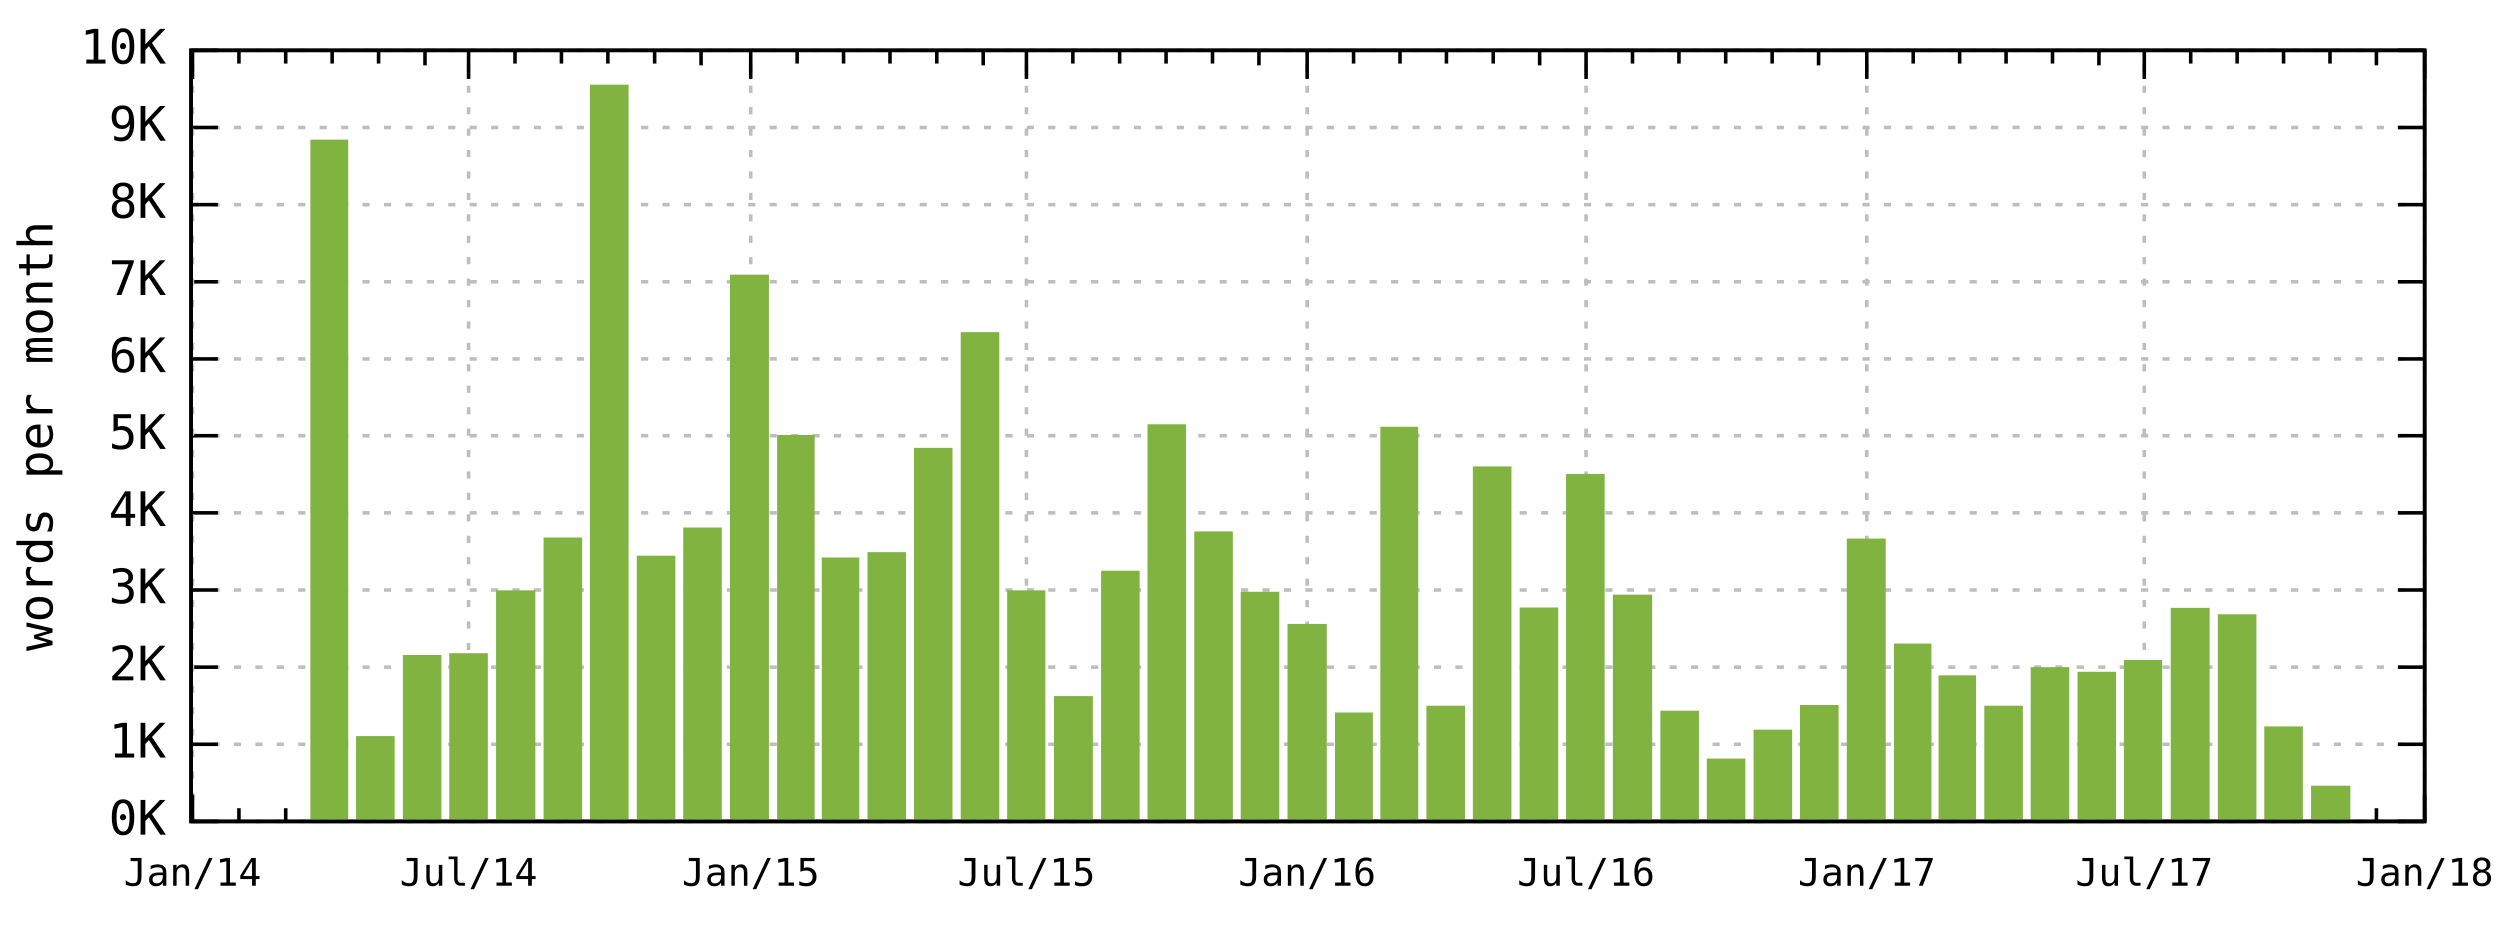
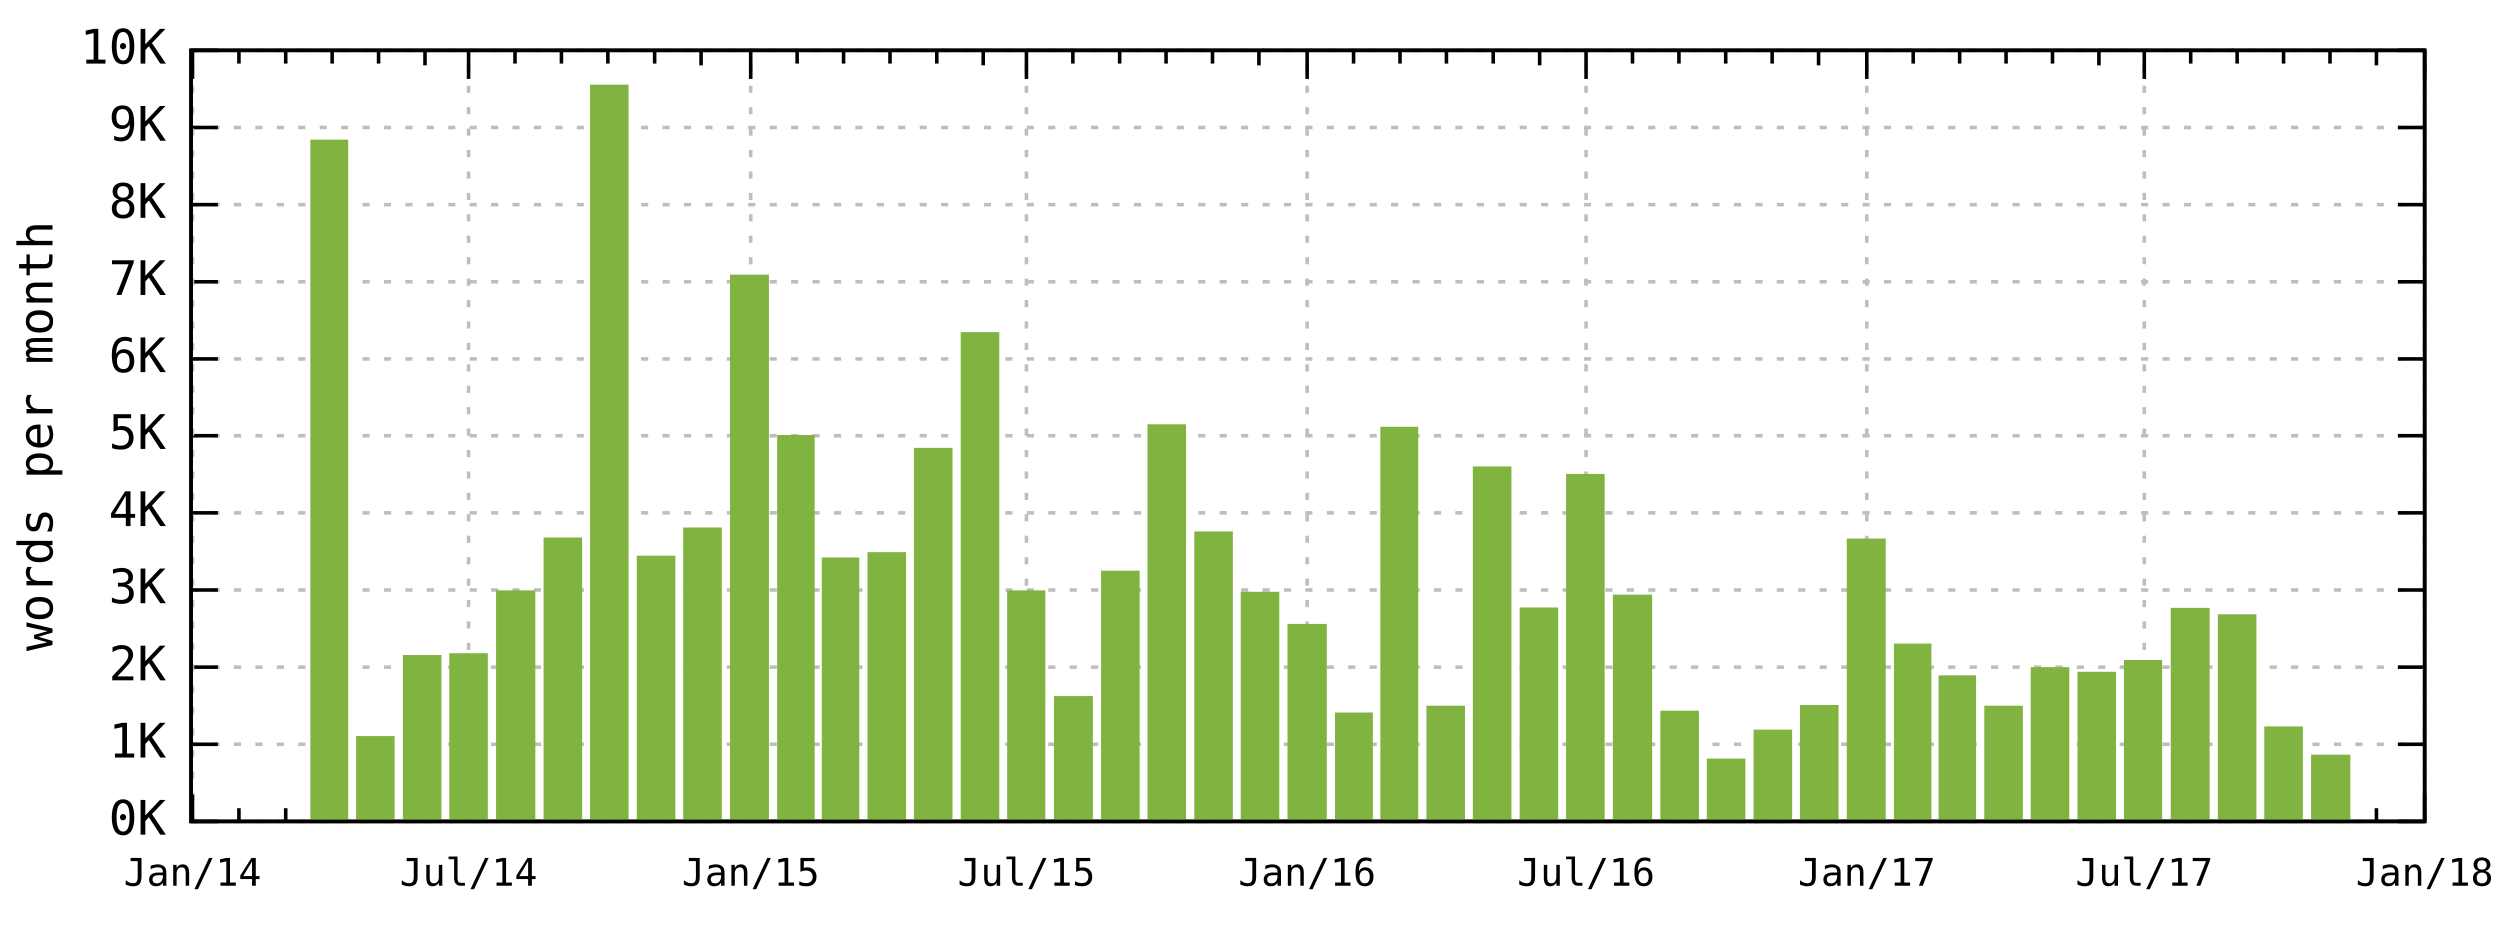
<svg xmlns="http://www.w3.org/2000/svg" xmlns:xlink="http://www.w3.org/1999/xlink" width="700" height="260" viewBox="0 0 700 260">
  <g id="gnuplot_canvas">
    <rect x="0" y="0" width="700" height="260" fill="none" />
    <defs>
      <circle id="gpDot" r="0.5" stroke-width="0.5" />
      <path id="gpPt0" stroke-width="0.267" stroke="currentColor" d="M-1,0 h2 M0,-1 v2" />
      <path id="gpPt1" stroke-width="0.267" stroke="currentColor" d="M-1,-1 L1,1 M1,-1 L-1,1" />
      <path id="gpPt2" stroke-width="0.267" stroke="currentColor" d="M-1,0 L1,0 M0,-1 L0,1 M-1,-1 L1,1 M-1,1 L1,-1" />
      <rect id="gpPt3" stroke-width="0.267" stroke="currentColor" x="-1" y="-1" width="2" height="2" />
      <rect id="gpPt4" stroke-width="0.267" stroke="currentColor" fill="currentColor" x="-1" y="-1" width="2" height="2" />
      <circle id="gpPt5" stroke-width="0.267" stroke="currentColor" cx="0" cy="0" r="1" />
      <use xlink:href="#gpPt5" id="gpPt6" fill="currentColor" stroke="none" />
      <path id="gpPt7" stroke-width="0.267" stroke="currentColor" d="M0,-1.33 L-1.33,0.67 L1.33,0.67 z" />
      <use xlink:href="#gpPt7" id="gpPt8" fill="currentColor" stroke="none" />
      <use xlink:href="#gpPt7" id="gpPt9" stroke="currentColor" transform="rotate(180)" />
      <use xlink:href="#gpPt9" id="gpPt10" fill="currentColor" stroke="none" />
      <use xlink:href="#gpPt3" id="gpPt11" stroke="currentColor" transform="rotate(45)" />
      <use xlink:href="#gpPt11" id="gpPt12" fill="currentColor" stroke="none" />
    </defs>
    <g style="fill:none; color:white; stroke:currentColor; stroke-width:1.00; stroke-linecap:butt; stroke-linejoin:miter">
</g>
    <g style="fill:none; color:black; stroke:currentColor; stroke-width:1.00; stroke-linecap:butt; stroke-linejoin:miter">
</g>
    <g style="fill:none; color:gray; stroke:currentColor; stroke-width:1.00; stroke-linecap:butt; stroke-linejoin:miter">
      <path stroke="rgb(190, 190, 190)" stroke-dasharray=" 2,4" class="gridline" d="M53.5,230.0 L678.9,230.0  h0.01" />
    </g>
    <g style="fill:none; color:black; stroke:currentColor; stroke-width:1.00; stroke-linecap:butt; stroke-linejoin:miter">
      <path stroke="black" d="M53.5,230.0 L61.0,230.0 M678.9,230.0 L671.4,230.0  h0.01" />
      <g transform="translate(46.5,233.7)" style="stroke:none; fill:rgb(0,0,0); font-family:monospace; font-size:10.00pt; text-anchor:end">
        <text>0K</text>
      </g>
    </g>
    <g style="fill:none; color:gray; stroke:currentColor; stroke-width:1.00; stroke-linecap:butt; stroke-linejoin:miter">
      <path stroke="rgb(190, 190, 190)" stroke-dasharray=" 2,4" class="gridline" d="M53.5,208.4 L678.9,208.4  h0.01" />
    </g>
    <g style="fill:none; color:black; stroke:currentColor; stroke-width:1.00; stroke-linecap:butt; stroke-linejoin:miter">
      <path stroke="black" d="M53.5,208.4 L61.0,208.4 M678.9,208.4 L671.4,208.4  h0.01" />
      <g transform="translate(46.5,212.1)" style="stroke:none; fill:rgb(0,0,0); font-family:monospace; font-size:10.00pt; text-anchor:end">
        <text>1K</text>
      </g>
    </g>
    <g style="fill:none; color:gray; stroke:currentColor; stroke-width:1.00; stroke-linecap:butt; stroke-linejoin:miter">
      <path stroke="rgb(190, 190, 190)" stroke-dasharray=" 2,4" class="gridline" d="M53.5,186.8 L678.9,186.8  h0.01" />
    </g>
    <g style="fill:none; color:black; stroke:currentColor; stroke-width:1.00; stroke-linecap:butt; stroke-linejoin:miter">
      <path stroke="black" d="M53.5,186.8 L61.0,186.8 M678.9,186.8 L671.4,186.8  h0.01" />
      <g transform="translate(46.5,190.5)" style="stroke:none; fill:rgb(0,0,0); font-family:monospace; font-size:10.00pt; text-anchor:end">
        <text>2K</text>
      </g>
    </g>
    <g style="fill:none; color:gray; stroke:currentColor; stroke-width:1.00; stroke-linecap:butt; stroke-linejoin:miter">
      <path stroke="rgb(190, 190, 190)" stroke-dasharray=" 2,4" class="gridline" d="M53.5,165.2 L678.9,165.2  h0.01" />
    </g>
    <g style="fill:none; color:black; stroke:currentColor; stroke-width:1.00; stroke-linecap:butt; stroke-linejoin:miter">
      <path stroke="black" d="M53.5,165.2 L61.0,165.2 M678.9,165.2 L671.4,165.2  h0.01" />
      <g transform="translate(46.5,168.9)" style="stroke:none; fill:rgb(0,0,0); font-family:monospace; font-size:10.00pt; text-anchor:end">
        <text>3K</text>
      </g>
    </g>
    <g style="fill:none; color:gray; stroke:currentColor; stroke-width:1.00; stroke-linecap:butt; stroke-linejoin:miter">
      <path stroke="rgb(190, 190, 190)" stroke-dasharray=" 2,4" class="gridline" d="M53.5,143.6 L678.9,143.6  h0.01" />
    </g>
    <g style="fill:none; color:black; stroke:currentColor; stroke-width:1.00; stroke-linecap:butt; stroke-linejoin:miter">
      <path stroke="black" d="M53.5,143.6 L61.0,143.6 M678.9,143.6 L671.4,143.6  h0.01" />
      <g transform="translate(46.5,147.3)" style="stroke:none; fill:rgb(0,0,0); font-family:monospace; font-size:10.00pt; text-anchor:end">
        <text>4K</text>
      </g>
    </g>
    <g style="fill:none; color:gray; stroke:currentColor; stroke-width:1.00; stroke-linecap:butt; stroke-linejoin:miter">
      <path stroke="rgb(190, 190, 190)" stroke-dasharray=" 2,4" class="gridline" d="M53.5,122.0 L678.9,122.0  h0.01" />
    </g>
    <g style="fill:none; color:black; stroke:currentColor; stroke-width:1.00; stroke-linecap:butt; stroke-linejoin:miter">
      <path stroke="black" d="M53.5,122.0 L61.0,122.0 M678.9,122.0 L671.4,122.0  h0.01" />
      <g transform="translate(46.5,125.7)" style="stroke:none; fill:rgb(0,0,0); font-family:monospace; font-size:10.00pt; text-anchor:end">
        <text>5K</text>
      </g>
    </g>
    <g style="fill:none; color:gray; stroke:currentColor; stroke-width:1.00; stroke-linecap:butt; stroke-linejoin:miter">
      <path stroke="rgb(190, 190, 190)" stroke-dasharray=" 2,4" class="gridline" d="M53.5,100.5 L678.9,100.5  h0.01" />
    </g>
    <g style="fill:none; color:black; stroke:currentColor; stroke-width:1.00; stroke-linecap:butt; stroke-linejoin:miter">
      <path stroke="black" d="M53.5,100.5 L61.0,100.5 M678.9,100.5 L671.4,100.5  h0.01" />
      <g transform="translate(46.5,104.2)" style="stroke:none; fill:rgb(0,0,0); font-family:monospace; font-size:10.00pt; text-anchor:end">
        <text>6K</text>
      </g>
    </g>
    <g style="fill:none; color:gray; stroke:currentColor; stroke-width:1.00; stroke-linecap:butt; stroke-linejoin:miter">
      <path stroke="rgb(190, 190, 190)" stroke-dasharray=" 2,4" class="gridline" d="M53.5,78.9 L678.9,78.9  h0.01" />
    </g>
    <g style="fill:none; color:black; stroke:currentColor; stroke-width:1.00; stroke-linecap:butt; stroke-linejoin:miter">
      <path stroke="black" d="M53.5,78.9 L61.0,78.9 M678.9,78.9 L671.4,78.9  h0.01" />
      <g transform="translate(46.5,82.6)" style="stroke:none; fill:rgb(0,0,0); font-family:monospace; font-size:10.00pt; text-anchor:end">
        <text>7K</text>
      </g>
    </g>
    <g style="fill:none; color:gray; stroke:currentColor; stroke-width:1.00; stroke-linecap:butt; stroke-linejoin:miter">
      <path stroke="rgb(190, 190, 190)" stroke-dasharray=" 2,4" class="gridline" d="M53.5,57.3 L678.9,57.3  h0.01" />
    </g>
    <g style="fill:none; color:black; stroke:currentColor; stroke-width:1.00; stroke-linecap:butt; stroke-linejoin:miter">
      <path stroke="black" d="M53.5,57.3 L61.0,57.3 M678.9,57.3 L671.4,57.3  h0.01" />
      <g transform="translate(46.5,61.0)" style="stroke:none; fill:rgb(0,0,0); font-family:monospace; font-size:10.00pt; text-anchor:end">
        <text>8K</text>
      </g>
    </g>
    <g style="fill:none; color:gray; stroke:currentColor; stroke-width:1.00; stroke-linecap:butt; stroke-linejoin:miter">
      <path stroke="rgb(190, 190, 190)" stroke-dasharray=" 2,4" class="gridline" d="M53.5,35.7 L678.9,35.7  h0.01" />
    </g>
    <g style="fill:none; color:black; stroke:currentColor; stroke-width:1.00; stroke-linecap:butt; stroke-linejoin:miter">
      <path stroke="black" d="M53.5,35.7 L61.0,35.7 M678.9,35.7 L671.4,35.7  h0.01" />
      <g transform="translate(46.5,39.4)" style="stroke:none; fill:rgb(0,0,0); font-family:monospace; font-size:10.00pt; text-anchor:end">
        <text>9K</text>
      </g>
    </g>
    <g style="fill:none; color:gray; stroke:currentColor; stroke-width:1.00; stroke-linecap:butt; stroke-linejoin:miter">
      <path stroke="rgb(190, 190, 190)" stroke-dasharray=" 2,4" class="gridline" d="M53.5,14.1 L678.9,14.1  h0.01" />
    </g>
    <g style="fill:none; color:black; stroke:currentColor; stroke-width:1.00; stroke-linecap:butt; stroke-linejoin:miter">
      <path stroke="black" d="M53.5,14.1 L61.0,14.1 M678.9,14.1 L671.4,14.1  h0.01" />
      <g transform="translate(46.5,17.8)" style="stroke:none; fill:rgb(0,0,0); font-family:monospace; font-size:10.00pt; text-anchor:end">
        <text>10K</text>
      </g>
    </g>
    <g style="fill:none; color:gray; stroke:currentColor; stroke-width:1.00; stroke-linecap:butt; stroke-linejoin:miter">
      <path stroke="rgb(190, 190, 190)" stroke-dasharray=" 2,4" class="gridline" d="M53.9,230.0 L53.9,14.1  h0.01" />
    </g>
    <g style="fill:none; color:black; stroke:currentColor; stroke-width:1.00; stroke-linecap:butt; stroke-linejoin:miter">
      <path stroke="black" d="M53.9,230.0 L53.9,222.5 M53.9,14.1 L53.9,21.6  h0.01" />
      <g transform="translate(53.9,248.0)" style="stroke:none; fill:rgb(0,0,0); font-family:monospace; font-size:8.00pt; text-anchor:middle">
        <text>Jan/14</text>
      </g>
      <path stroke="black" d="M66.9,230.0 L66.9,226.3 M66.9,14.1 L66.9,17.8 M80.0,230.0 L80.0,226.3 M80.0,14.1 L80.0,17.8    M93.0,230.0 L93.0,226.3 M93.0,14.1 L93.0,17.8 M106.0,230.0 L106.0,226.3 M106.0,14.1 L106.0,17.8    M119.0,230.0 L119.0,226.3 M119.0,14.1 L119.0,17.8  h0.01" />
    </g>
    <g style="fill:none; color:gray; stroke:currentColor; stroke-width:1.00; stroke-linecap:butt; stroke-linejoin:miter">
      <path stroke="rgb(190, 190, 190)" stroke-dasharray=" 2,4" class="gridline" d="M131.2,230.0 L131.2,14.1  h0.01" />
    </g>
    <g style="fill:none; color:black; stroke:currentColor; stroke-width:1.00; stroke-linecap:butt; stroke-linejoin:miter">
      <path stroke="black" d="M131.2,230.0 L131.2,222.5 M131.2,14.1 L131.2,21.6  h0.01" />
      <g transform="translate(131.2,248.0)" style="stroke:none; fill:rgb(0,0,0); font-family:monospace; font-size:8.00pt; text-anchor:middle">
        <text>Jul/14</text>
      </g>
      <path stroke="black" d="M144.2,230.0 L144.2,226.3 M144.2,14.1 L144.2,17.8 M157.2,230.0 L157.2,226.3 M157.2,14.1 L157.2,17.8    M170.2,230.0 L170.2,226.3 M170.2,14.1 L170.2,17.8 M183.3,230.0 L183.3,226.3 M183.3,14.1 L183.3,17.8    M196.3,230.0 L196.3,226.3 M196.3,14.1 L196.3,17.8  h0.01" />
    </g>
    <g style="fill:none; color:gray; stroke:currentColor; stroke-width:1.00; stroke-linecap:butt; stroke-linejoin:miter">
      <path stroke="rgb(190, 190, 190)" stroke-dasharray=" 2,4" class="gridline" d="M210.2,230.0 L210.2,14.1  h0.01" />
    </g>
    <g style="fill:none; color:black; stroke:currentColor; stroke-width:1.00; stroke-linecap:butt; stroke-linejoin:miter">
      <path stroke="black" d="M210.2,230.0 L210.2,222.5 M210.2,14.1 L210.2,21.6  h0.01" />
      <g transform="translate(210.2,248.0)" style="stroke:none; fill:rgb(0,0,0); font-family:monospace; font-size:8.00pt; text-anchor:middle">
        <text>Jan/15</text>
      </g>
      <path stroke="black" d="M223.2,230.0 L223.2,226.3 M223.2,14.1 L223.2,17.8 M236.2,230.0 L236.2,226.3 M236.2,14.1 L236.2,17.8    M249.2,230.0 L249.2,226.3 M249.2,14.1 L249.2,17.8 M262.3,230.0 L262.3,226.3 M262.3,14.1 L262.3,17.8    M275.3,230.0 L275.3,226.3 M275.3,14.1 L275.3,17.8  h0.01" />
    </g>
    <g style="fill:none; color:gray; stroke:currentColor; stroke-width:1.00; stroke-linecap:butt; stroke-linejoin:miter">
      <path stroke="rgb(190, 190, 190)" stroke-dasharray=" 2,4" class="gridline" d="M287.4,230.0 L287.4,14.1  h0.01" />
    </g>
    <g style="fill:none; color:black; stroke:currentColor; stroke-width:1.00; stroke-linecap:butt; stroke-linejoin:miter">
      <path stroke="black" d="M287.4,230.0 L287.4,222.5 M287.4,14.1 L287.4,21.6  h0.01" />
      <g transform="translate(287.4,248.0)" style="stroke:none; fill:rgb(0,0,0); font-family:monospace; font-size:8.00pt; text-anchor:middle">
        <text>Jul/15</text>
      </g>
      <path stroke="black" d="M300.4,230.0 L300.4,226.3 M300.4,14.1 L300.4,17.8 M313.5,230.0 L313.5,226.3 M313.5,14.1 L313.5,17.8    M326.5,230.0 L326.5,226.3 M326.5,14.1 L326.5,17.8 M339.5,230.0 L339.5,226.3 M339.5,14.1 L339.5,17.8    M352.5,230.0 L352.5,226.3 M352.5,14.1 L352.5,17.8  h0.01" />
    </g>
    <g style="fill:none; color:gray; stroke:currentColor; stroke-width:1.00; stroke-linecap:butt; stroke-linejoin:miter">
      <path stroke="rgb(190, 190, 190)" stroke-dasharray=" 2,4" class="gridline" d="M366.0,230.0 L366.0,14.1  h0.01" />
    </g>
    <g style="fill:none; color:black; stroke:currentColor; stroke-width:1.00; stroke-linecap:butt; stroke-linejoin:miter">
      <path stroke="black" d="M366.0,230.0 L366.0,222.5 M366.0,14.1 L366.0,21.6  h0.01" />
      <g transform="translate(366.0,248.0)" style="stroke:none; fill:rgb(0,0,0); font-family:monospace; font-size:8.00pt; text-anchor:middle">
        <text>Jan/16</text>
      </g>
      <path stroke="black" d="M379.0,230.0 L379.0,226.3 M379.0,14.1 L379.0,17.8 M392.0,230.0 L392.0,226.3 M392.0,14.1 L392.0,17.8    M405.0,230.0 L405.0,226.3 M405.0,14.1 L405.0,17.8 M418.1,230.0 L418.1,226.3 M418.1,14.1 L418.1,17.8    M431.1,230.0 L431.1,226.3 M431.1,14.1 L431.1,17.8  h0.01" />
    </g>
    <g style="fill:none; color:gray; stroke:currentColor; stroke-width:1.00; stroke-linecap:butt; stroke-linejoin:miter">
      <path stroke="rgb(190, 190, 190)" stroke-dasharray=" 2,4" class="gridline" d="M444.1,230.0 L444.1,14.1  h0.01" />
    </g>
    <g style="fill:none; color:black; stroke:currentColor; stroke-width:1.00; stroke-linecap:butt; stroke-linejoin:miter">
      <path stroke="black" d="M444.1,230.0 L444.1,222.5 M444.1,14.1 L444.1,21.6  h0.01" />
      <g transform="translate(444.1,248.0)" style="stroke:none; fill:rgb(0,0,0); font-family:monospace; font-size:8.00pt; text-anchor:middle">
        <text>Jul/16</text>
      </g>
      <path stroke="black" d="M457.1,230.0 L457.1,226.3 M457.1,14.1 L457.1,17.8 M470.1,230.0 L470.1,226.3 M470.1,14.1 L470.1,17.8    M483.2,230.0 L483.2,226.3 M483.2,14.1 L483.2,17.8 M496.2,230.0 L496.2,226.3 M496.2,14.1 L496.2,17.8    M509.2,230.0 L509.2,226.3 M509.2,14.1 L509.2,17.8  h0.01" />
    </g>
    <g style="fill:none; color:gray; stroke:currentColor; stroke-width:1.00; stroke-linecap:butt; stroke-linejoin:miter">
      <path stroke="rgb(190, 190, 190)" stroke-dasharray=" 2,4" class="gridline" d="M522.7,230.0 L522.7,14.1  h0.01" />
    </g>
    <g style="fill:none; color:black; stroke:currentColor; stroke-width:1.00; stroke-linecap:butt; stroke-linejoin:miter">
      <path stroke="black" d="M522.7,230.0 L522.7,222.5 M522.7,14.1 L522.7,21.6  h0.01" />
      <g transform="translate(522.7,248.0)" style="stroke:none; fill:rgb(0,0,0); font-family:monospace; font-size:8.00pt; text-anchor:middle">
        <text>Jan/17</text>
      </g>
      <path stroke="black" d="M535.7,230.0 L535.7,226.3 M535.7,14.1 L535.7,17.8 M548.7,230.0 L548.7,226.3 M548.7,14.1 L548.7,17.8    M561.7,230.0 L561.7,226.3 M561.7,14.1 L561.7,17.8 M574.7,230.0 L574.7,226.3 M574.7,14.1 L574.7,17.8    M587.7,230.0 L587.7,226.3 M587.7,14.1 L587.7,17.8  h0.01" />
    </g>
    <g style="fill:none; color:gray; stroke:currentColor; stroke-width:1.00; stroke-linecap:butt; stroke-linejoin:miter">
      <path stroke="rgb(190, 190, 190)" stroke-dasharray=" 2,4" class="gridline" d="M600.4,230.0 L600.4,14.1  h0.01" />
    </g>
    <g style="fill:none; color:black; stroke:currentColor; stroke-width:1.00; stroke-linecap:butt; stroke-linejoin:miter">
      <path stroke="black" d="M600.4,230.0 L600.4,222.5 M600.4,14.1 L600.4,21.6  h0.01" />
      <g transform="translate(600.4,248.0)" style="stroke:none; fill:rgb(0,0,0); font-family:monospace; font-size:8.00pt; text-anchor:middle">
        <text>Jul/17</text>
      </g>
      <path stroke="black" d="M613.4,230.0 L613.4,226.3 M613.4,14.1 L613.4,17.8 M626.4,230.0 L626.4,226.3 M626.4,14.1 L626.4,17.8    M639.4,230.0 L639.4,226.3 M639.4,14.1 L639.4,17.8 M652.4,230.0 L652.4,226.3 M652.4,14.1 L652.4,17.8    M665.4,230.0 L665.4,226.3 M665.4,14.1 L665.4,17.8  h0.01" />
    </g>
    <g style="fill:none; color:gray; stroke:currentColor; stroke-width:1.00; stroke-linecap:butt; stroke-linejoin:miter">
      <path stroke="rgb(190, 190, 190)" stroke-dasharray=" 2,4" class="gridline" d="M678.9,230.0 L678.9,14.1  h0.01" />
    </g>
    <g style="fill:none; color:black; stroke:currentColor; stroke-width:1.00; stroke-linecap:butt; stroke-linejoin:miter">
      <path stroke="black" d="M678.9,230.0 L678.9,222.5 M678.9,14.1 L678.9,21.6  h0.01" />
      <g transform="translate(678.9,248.0)" style="stroke:none; fill:rgb(0,0,0); font-family:monospace; font-size:8.00pt; text-anchor:middle">
        <text>Jan/18</text>
      </g>
      <path stroke="black" d="M53.5,14.1 L53.5,230.0 L678.9,230.0 L678.9,14.1 L53.5,14.1 Z  h0.01" />
      <g transform="translate(14.7,122.1) rotate(270)" style="stroke:none; fill:rgb(0,0,0); font-family:monospace; font-size:10.00pt; text-anchor:middle">
        <text>words per month</text>
      </g>
    </g>
    <g id="gnuplot_plot_1">
      <g style="fill:none; color:red; stroke:currentColor; stroke-width:1.00; stroke-linecap:butt; stroke-linejoin:miter">
        <g style="stroke:none; shape-rendering:crispEdges">
          <polygon fill="rgb(129, 179,  65)" points="87.4,230.0 97.1,230.0 97.1,39.5 87.4,39.5 " />
        </g>
        <path stroke="rgb(129, 179,  65)" d="M87.4,230.0 L87.4,39.6 L97.0,39.6 L97.0,230.0 L87.4,230.0 Z  h0.01" />
        <g style="stroke:none; shape-rendering:crispEdges">
          <polygon fill="rgb(129, 179,  65)" points="100.2,230.0 110.1,230.0 110.1,206.5 100.2,206.5 " />
        </g>
        <path stroke="rgb(129, 179,  65)" d="M100.2,230.0 L100.2,206.6 L110.0,206.6 L110.0,230.0 L100.2,230.0 Z  h0.01" />
        <g style="stroke:none; shape-rendering:crispEdges">
          <polygon fill="rgb(129, 179,  65)" points="113.3,230.0 123.2,230.0 123.2,183.8 113.3,183.8 " />
        </g>
        <path stroke="rgb(129, 179,  65)" d="M113.3,230.0 L113.3,183.9 L123.1,183.9 L123.1,230.0 L113.3,230.0 Z  h0.01" />
        <g style="stroke:none; shape-rendering:crispEdges">
          <polygon fill="rgb(129, 179,  65)" points="126.3,230.0 136.2,230.0 136.2,183.3 126.3,183.3 " />
        </g>
        <path stroke="rgb(129, 179,  65)" d="M126.3,230.0 L126.3,183.4 L136.1,183.4 L136.1,230.0 L126.3,230.0 Z  h0.01" />
        <g style="stroke:none; shape-rendering:crispEdges">
          <polygon fill="rgb(129, 179,  65)" points="139.4,230.0 149.5,230.0 149.5,165.7 139.4,165.7 " />
        </g>
        <path stroke="rgb(129, 179,  65)" d="M139.4,230.0 L139.4,165.8 L149.4,165.8 L149.4,230.0 L139.4,230.0 Z  h0.01" />
        <g style="stroke:none; shape-rendering:crispEdges">
          <polygon fill="rgb(129, 179,  65)" points="152.7,230.0 162.6,230.0 162.6,150.9 152.7,150.9 " />
        </g>
        <path stroke="rgb(129, 179,  65)" d="M152.7,230.0 L152.7,151.0 L162.5,151.0 L162.5,230.0 L152.7,230.0 Z  h0.01" />
        <g style="stroke:none; shape-rendering:crispEdges">
          <polygon fill="rgb(129, 179,  65)" points="165.7,230.0 175.6,230.0 175.6,24.1 165.7,24.1 " />
        </g>
        <path stroke="rgb(129, 179,  65)" d="M165.7,230.0 L165.7,24.2 L175.5,24.2 L175.5,230.0 L165.7,230.0 Z  h0.01" />
        <g style="stroke:none; shape-rendering:crispEdges">
          <polygon fill="rgb(129, 179,  65)" points="178.8,230.0 188.7,230.0 188.7,156.0 178.8,156.0 " />
        </g>
        <path stroke="rgb(129, 179,  65)" d="M178.8,230.0 L178.8,156.1 L188.6,156.1 L188.6,230.0 L178.8,230.0 Z  h0.01" />
        <g style="stroke:none; shape-rendering:crispEdges">
          <polygon fill="rgb(129, 179,  65)" points="191.8,230.0 201.7,230.0 201.7,148.1 191.8,148.1 " />
        </g>
        <path stroke="rgb(129, 179,  65)" d="M191.8,230.0 L191.8,148.2 L201.6,148.2 L201.6,230.0 L191.8,230.0 Z  h0.01" />
        <g style="stroke:none; shape-rendering:crispEdges">
          <polygon fill="rgb(129, 179,  65)" points="204.9,230.0 214.9,230.0 214.9,77.3 204.9,77.3 " />
        </g>
        <path stroke="rgb(129, 179,  65)" d="M204.9,230.0 L204.9,77.4 L214.8,77.4 L214.8,230.0 L204.9,230.0 Z  h0.01" />
        <g style="stroke:none; shape-rendering:crispEdges">
          <polygon fill="rgb(129, 179,  65)" points="218.1,230.0 227.7,230.0 227.7,122.2 218.1,122.2 " />
        </g>
        <path stroke="rgb(129, 179,  65)" d="M218.1,230.0 L218.1,122.3 L227.6,122.3 L227.6,230.0 L218.1,230.0 Z  h0.01" />
        <g style="stroke:none; shape-rendering:crispEdges">
          <polygon fill="rgb(129, 179,  65)" points="230.6,230.0 240.2,230.0 240.2,156.5 230.6,156.5 " />
        </g>
        <path stroke="rgb(129, 179,  65)" d="M230.6,230.0 L230.6,156.6 L240.1,156.6 L240.1,230.0 L230.6,230.0 Z  h0.01" />
        <g style="stroke:none; shape-rendering:crispEdges">
          <polygon fill="rgb(129, 179,  65)" points="243.4,230.0 253.3,230.0 253.3,155.0 243.4,155.0 " />
        </g>
        <path stroke="rgb(129, 179,  65)" d="M243.4,230.0 L243.4,155.1 L253.2,155.1 L253.2,230.0 L243.4,230.0 Z  h0.01" />
        <g style="stroke:none; shape-rendering:crispEdges">
          <polygon fill="rgb(129, 179,  65)" points="256.4,230.0 266.3,230.0 266.3,125.8 256.4,125.8 " />
        </g>
        <path stroke="rgb(129, 179,  65)" d="M256.4,230.0 L256.4,125.9 L266.2,125.9 L266.2,230.0 L256.4,230.0 Z  h0.01" />
        <g style="stroke:none; shape-rendering:crispEdges">
          <polygon fill="rgb(129, 179,  65)" points="269.5,230.0 279.4,230.0 279.4,93.4 269.5,93.4 " />
        </g>
        <path stroke="rgb(129, 179,  65)" d="M269.5,230.0 L269.5,93.5 L279.3,93.5 L279.3,230.0 L269.5,230.0 Z  h0.01" />
        <g style="stroke:none; shape-rendering:crispEdges">
          <polygon fill="rgb(129, 179,  65)" points="282.5,230.0 292.3,230.0 292.3,165.7 282.5,165.7 " />
        </g>
        <path stroke="rgb(129, 179,  65)" d="M282.5,230.0 L282.5,165.8 L292.2,165.8 L292.2,230.0 L282.5,230.0 Z  h0.01" />
        <g style="stroke:none; shape-rendering:crispEdges">
          <polygon fill="rgb(129, 179,  65)" points="295.6,230.0 305.6,230.0 305.6,195.3 295.6,195.3 " />
        </g>
        <path stroke="rgb(129, 179,  65)" d="M295.6,230.0 L295.6,195.4 L305.5,195.4 L305.5,230.0 L295.6,230.0 Z  h0.01" />
        <g style="stroke:none; shape-rendering:crispEdges">
          <polygon fill="rgb(129, 179,  65)" points="308.8,230.0 318.7,230.0 318.7,160.2 308.8,160.2 " />
        </g>
        <path stroke="rgb(129, 179,  65)" d="M308.8,230.0 L308.8,160.3 L318.6,160.3 L318.6,230.0 L308.8,230.0 Z  h0.01" />
        <g style="stroke:none; shape-rendering:crispEdges">
          <polygon fill="rgb(129, 179,  65)" points="321.8,230.0 331.7,230.0 331.7,119.2 321.8,119.2 " />
        </g>
        <path stroke="rgb(129, 179,  65)" d="M321.8,230.0 L321.8,119.3 L331.6,119.3 L331.6,230.0 L321.8,230.0 Z  h0.01" />
        <g style="stroke:none; shape-rendering:crispEdges">
          <polygon fill="rgb(129, 179,  65)" points="334.9,230.0 344.8,230.0 344.8,149.2 334.9,149.2 " />
        </g>
        <path stroke="rgb(129, 179,  65)" d="M334.9,230.0 L334.9,149.3 L344.7,149.3 L344.7,230.0 L334.9,230.0 Z  h0.01" />
        <g style="stroke:none; shape-rendering:crispEdges">
          <polygon fill="rgb(129, 179,  65)" points="347.9,230.0 357.8,230.0 357.8,166.1 347.9,166.1 " />
        </g>
        <path stroke="rgb(129, 179,  65)" d="M347.9,230.0 L347.9,166.2 L357.7,166.2 L357.7,230.0 L347.9,230.0 Z  h0.01" />
        <g style="stroke:none; shape-rendering:crispEdges">
          <polygon fill="rgb(129, 179,  65)" points="361.0,230.0 371.1,230.0 371.1,175.1 361.0,175.1 " />
        </g>
        <path stroke="rgb(129, 179,  65)" d="M361.0,230.0 L361.0,175.2 L371.0,175.2 L371.0,230.0 L361.0,230.0 Z  h0.01" />
        <g style="stroke:none; shape-rendering:crispEdges">
          <polygon fill="rgb(129, 179,  65)" points="374.3,230.0 384.0,230.0 384.0,199.9 374.3,199.9 " />
        </g>
        <path stroke="rgb(129, 179,  65)" d="M374.3,230.0 L374.3,200.0 L383.9,200.0 L383.9,230.0 L374.3,230.0 Z  h0.01" />
        <g style="stroke:none; shape-rendering:crispEdges">
          <polygon fill="rgb(129, 179,  65)" points="387.0,230.0 396.7,230.0 396.7,119.9 387.0,119.9 " />
        </g>
        <path stroke="rgb(129, 179,  65)" d="M387.0,230.0 L387.0,120.0 L396.6,120.0 L396.6,230.0 L387.0,230.0 Z  h0.01" />
        <g style="stroke:none; shape-rendering:crispEdges">
          <polygon fill="rgb(129, 179,  65)" points="399.9,230.0 409.8,230.0 409.8,198.0 399.9,198.0 " />
        </g>
        <path stroke="rgb(129, 179,  65)" d="M399.9,230.0 L399.9,198.1 L409.7,198.1 L409.7,230.0 L399.9,230.0 Z  h0.01" />
        <g style="stroke:none; shape-rendering:crispEdges">
          <polygon fill="rgb(129, 179,  65)" points="412.9,230.0 422.8,230.0 422.8,131.0 412.9,131.0 " />
        </g>
        <path stroke="rgb(129, 179,  65)" d="M412.9,230.0 L412.9,131.1 L422.7,131.1 L422.7,230.0 L412.9,230.0 Z  h0.01" />
        <g style="stroke:none; shape-rendering:crispEdges">
          <polygon fill="rgb(129, 179,  65)" points="426.0,230.0 435.9,230.0 435.9,170.5 426.0,170.5 " />
        </g>
        <path stroke="rgb(129, 179,  65)" d="M426.0,230.0 L426.0,170.6 L435.8,170.6 L435.8,230.0 L426.0,230.0 Z  h0.01" />
        <g style="stroke:none; shape-rendering:crispEdges">
          <polygon fill="rgb(129, 179,  65)" points="439.0,230.0 448.9,230.0 448.9,133.1 439.0,133.1 " />
        </g>
        <path stroke="rgb(129, 179,  65)" d="M439.0,230.0 L439.0,133.2 L448.8,133.2 L448.8,230.0 L439.0,230.0 Z  h0.01" />
        <g style="stroke:none; shape-rendering:crispEdges">
          <polygon fill="rgb(129, 179,  65)" points="452.1,230.0 462.2,230.0 462.2,166.9 452.1,166.9 " />
        </g>
        <path stroke="rgb(129, 179,  65)" d="M452.1,230.0 L452.1,167.0 L462.1,167.0 L462.1,230.0 L452.1,230.0 Z  h0.01" />
        <g style="stroke:none; shape-rendering:crispEdges">
          <polygon fill="rgb(129, 179,  65)" points="465.4,230.0 475.3,230.0 475.3,199.4 465.4,199.4 " />
        </g>
        <path stroke="rgb(129, 179,  65)" d="M465.4,230.0 L465.4,199.5 L475.2,199.5 L475.2,230.0 L465.4,230.0 Z  h0.01" />
        <g style="stroke:none; shape-rendering:crispEdges">
          <polygon fill="rgb(129, 179,  65)" points="478.4,230.0 488.3,230.0 488.3,212.8 478.4,212.8 " />
        </g>
        <path stroke="rgb(129, 179,  65)" d="M478.4,230.0 L478.4,212.9 L488.2,212.9 L488.2,230.0 L478.4,230.0 Z  h0.01" />
        <g style="stroke:none; shape-rendering:crispEdges">
          <polygon fill="rgb(129, 179,  65)" points="491.5,230.0 501.4,230.0 501.4,204.7 491.5,204.7 " />
        </g>
        <path stroke="rgb(129, 179,  65)" d="M491.5,230.0 L491.5,204.8 L501.3,204.8 L501.3,230.0 L491.5,230.0 Z  h0.01" />
        <g style="stroke:none; shape-rendering:crispEdges">
          <polygon fill="rgb(129, 179,  65)" points="504.5,230.0 514.4,230.0 514.4,197.8 504.5,197.8 " />
        </g>
        <path stroke="rgb(129, 179,  65)" d="M504.5,230.0 L504.5,197.9 L514.3,197.9 L514.3,230.0 L504.5,230.0 Z  h0.01" />
        <g style="stroke:none; shape-rendering:crispEdges">
          <polygon fill="rgb(129, 179,  65)" points="517.6,230.0 527.6,230.0 527.6,151.2 517.6,151.2 " />
        </g>
        <path stroke="rgb(129, 179,  65)" d="M517.6,230.0 L517.6,151.3 L527.5,151.3 L527.5,230.0 L517.6,230.0 Z  h0.01" />
        <g style="stroke:none; shape-rendering:crispEdges">
          <polygon fill="rgb(129, 179,  65)" points="530.8,230.0 540.4,230.0 540.4,180.6 530.8,180.6 " />
        </g>
        <path stroke="rgb(129, 179,  65)" d="M530.8,230.0 L530.8,180.7 L540.3,180.7 L540.3,230.0 L530.8,230.0 Z  h0.01" />
        <g style="stroke:none; shape-rendering:crispEdges">
          <polygon fill="rgb(129, 179,  65)" points="543.3,230.0 552.9,230.0 552.9,189.5 543.3,189.5 " />
        </g>
        <path stroke="rgb(129, 179,  65)" d="M543.3,230.0 L543.3,189.6 L552.8,189.6 L552.8,230.0 L543.3,230.0 Z  h0.01" />
        <g style="stroke:none; shape-rendering:crispEdges">
          <polygon fill="rgb(129, 179,  65)" points="556.1,230.0 566.0,230.0 566.0,198.0 556.1,198.0 " />
        </g>
        <path stroke="rgb(129, 179,  65)" d="M556.1,230.0 L556.1,198.1 L565.9,198.1 L565.9,230.0 L556.1,230.0 Z  h0.01" />
        <g style="stroke:none; shape-rendering:crispEdges">
          <polygon fill="rgb(129, 179,  65)" points="569.1,230.0 579.0,230.0 579.0,187.2 569.1,187.2 " />
        </g>
        <path stroke="rgb(129, 179,  65)" d="M569.1,230.0 L569.1,187.3 L578.9,187.3 L578.9,230.0 L569.1,230.0 Z  h0.01" />
        <g style="stroke:none; shape-rendering:crispEdges">
          <polygon fill="rgb(129, 179,  65)" points="582.2,230.0 592.1,230.0 592.1,188.5 582.2,188.5 " />
        </g>
        <path stroke="rgb(129, 179,  65)" d="M582.2,230.0 L582.2,188.6 L592.0,188.6 L592.0,230.0 L582.2,230.0 Z  h0.01" />
        <g style="stroke:none; shape-rendering:crispEdges">
          <polygon fill="rgb(129, 179,  65)" points="595.2,230.0 605.0,230.0 605.0,185.2 595.2,185.2 " />
        </g>
        <path stroke="rgb(129, 179,  65)" d="M595.2,230.0 L595.2,185.3 L604.9,185.3 L604.9,230.0 L595.2,230.0 Z  h0.01" />
        <g style="stroke:none; shape-rendering:crispEdges">
          <polygon fill="rgb(129, 179,  65)" points="608.3,230.0 618.3,230.0 618.3,170.6 608.3,170.6 " />
        </g>
        <path stroke="rgb(129, 179,  65)" d="M608.3,230.0 L608.3,170.7 L618.2,170.7 L618.2,230.0 L608.3,230.0 Z  h0.01" />
        <g style="stroke:none; shape-rendering:crispEdges">
          <polygon fill="rgb(129, 179,  65)" points="621.5,230.0 631.4,230.0 631.4,172.4 621.5,172.4 " />
        </g>
        <path stroke="rgb(129, 179,  65)" d="M621.5,230.0 L621.5,172.5 L631.3,172.5 L631.3,230.0 L621.5,230.0 Z  h0.01" />
        <g style="stroke:none; shape-rendering:crispEdges">
          <polygon fill="rgb(129, 179,  65)" points="634.5,230.0 644.4,230.0 644.4,203.8 634.5,203.8 " />
        </g>
        <path stroke="rgb(129, 179,  65)" d="M634.5,230.0 L634.5,203.9 L644.3,203.9 L644.3,230.0 L634.5,230.0 Z  h0.01" />
        <g style="stroke:none; shape-rendering:crispEdges">
-           <polygon fill="rgb(129, 179,  65)" points="647.6,230.0 657.7,230.0 657.7,220.4 647.6,220.4 " />
-         </g>
-         <path stroke="rgb(129, 179,  65)" d="M647.6,230.0 L647.6,220.5 L657.6,220.5 L657.6,230.0 L647.6,230.0 Z  h0.01" />
+           <polygon fill="rgb(129, 179,  65)" points="647.6,230.0 657.7,230.0 657.7,211.7 647.6,211.7 " />
+         </g>
+         <path stroke="rgb(129, 179,  65)" d="M647.6,230.0 L647.6,211.8 L657.6,211.8 L657.6,230.0 L647.6,230.0 Z  h0.01" />
      </g>
    </g>
    <g style="fill:none; color:black; stroke:currentColor; stroke-width:1.00; stroke-linecap:butt; stroke-linejoin:miter">
      <path stroke="black" d="M53.5,14.1 L53.5,230.0 L678.9,230.0 L678.9,14.1 L53.5,14.1 Z  h0.01" />
    </g>
  </g>
</svg>
